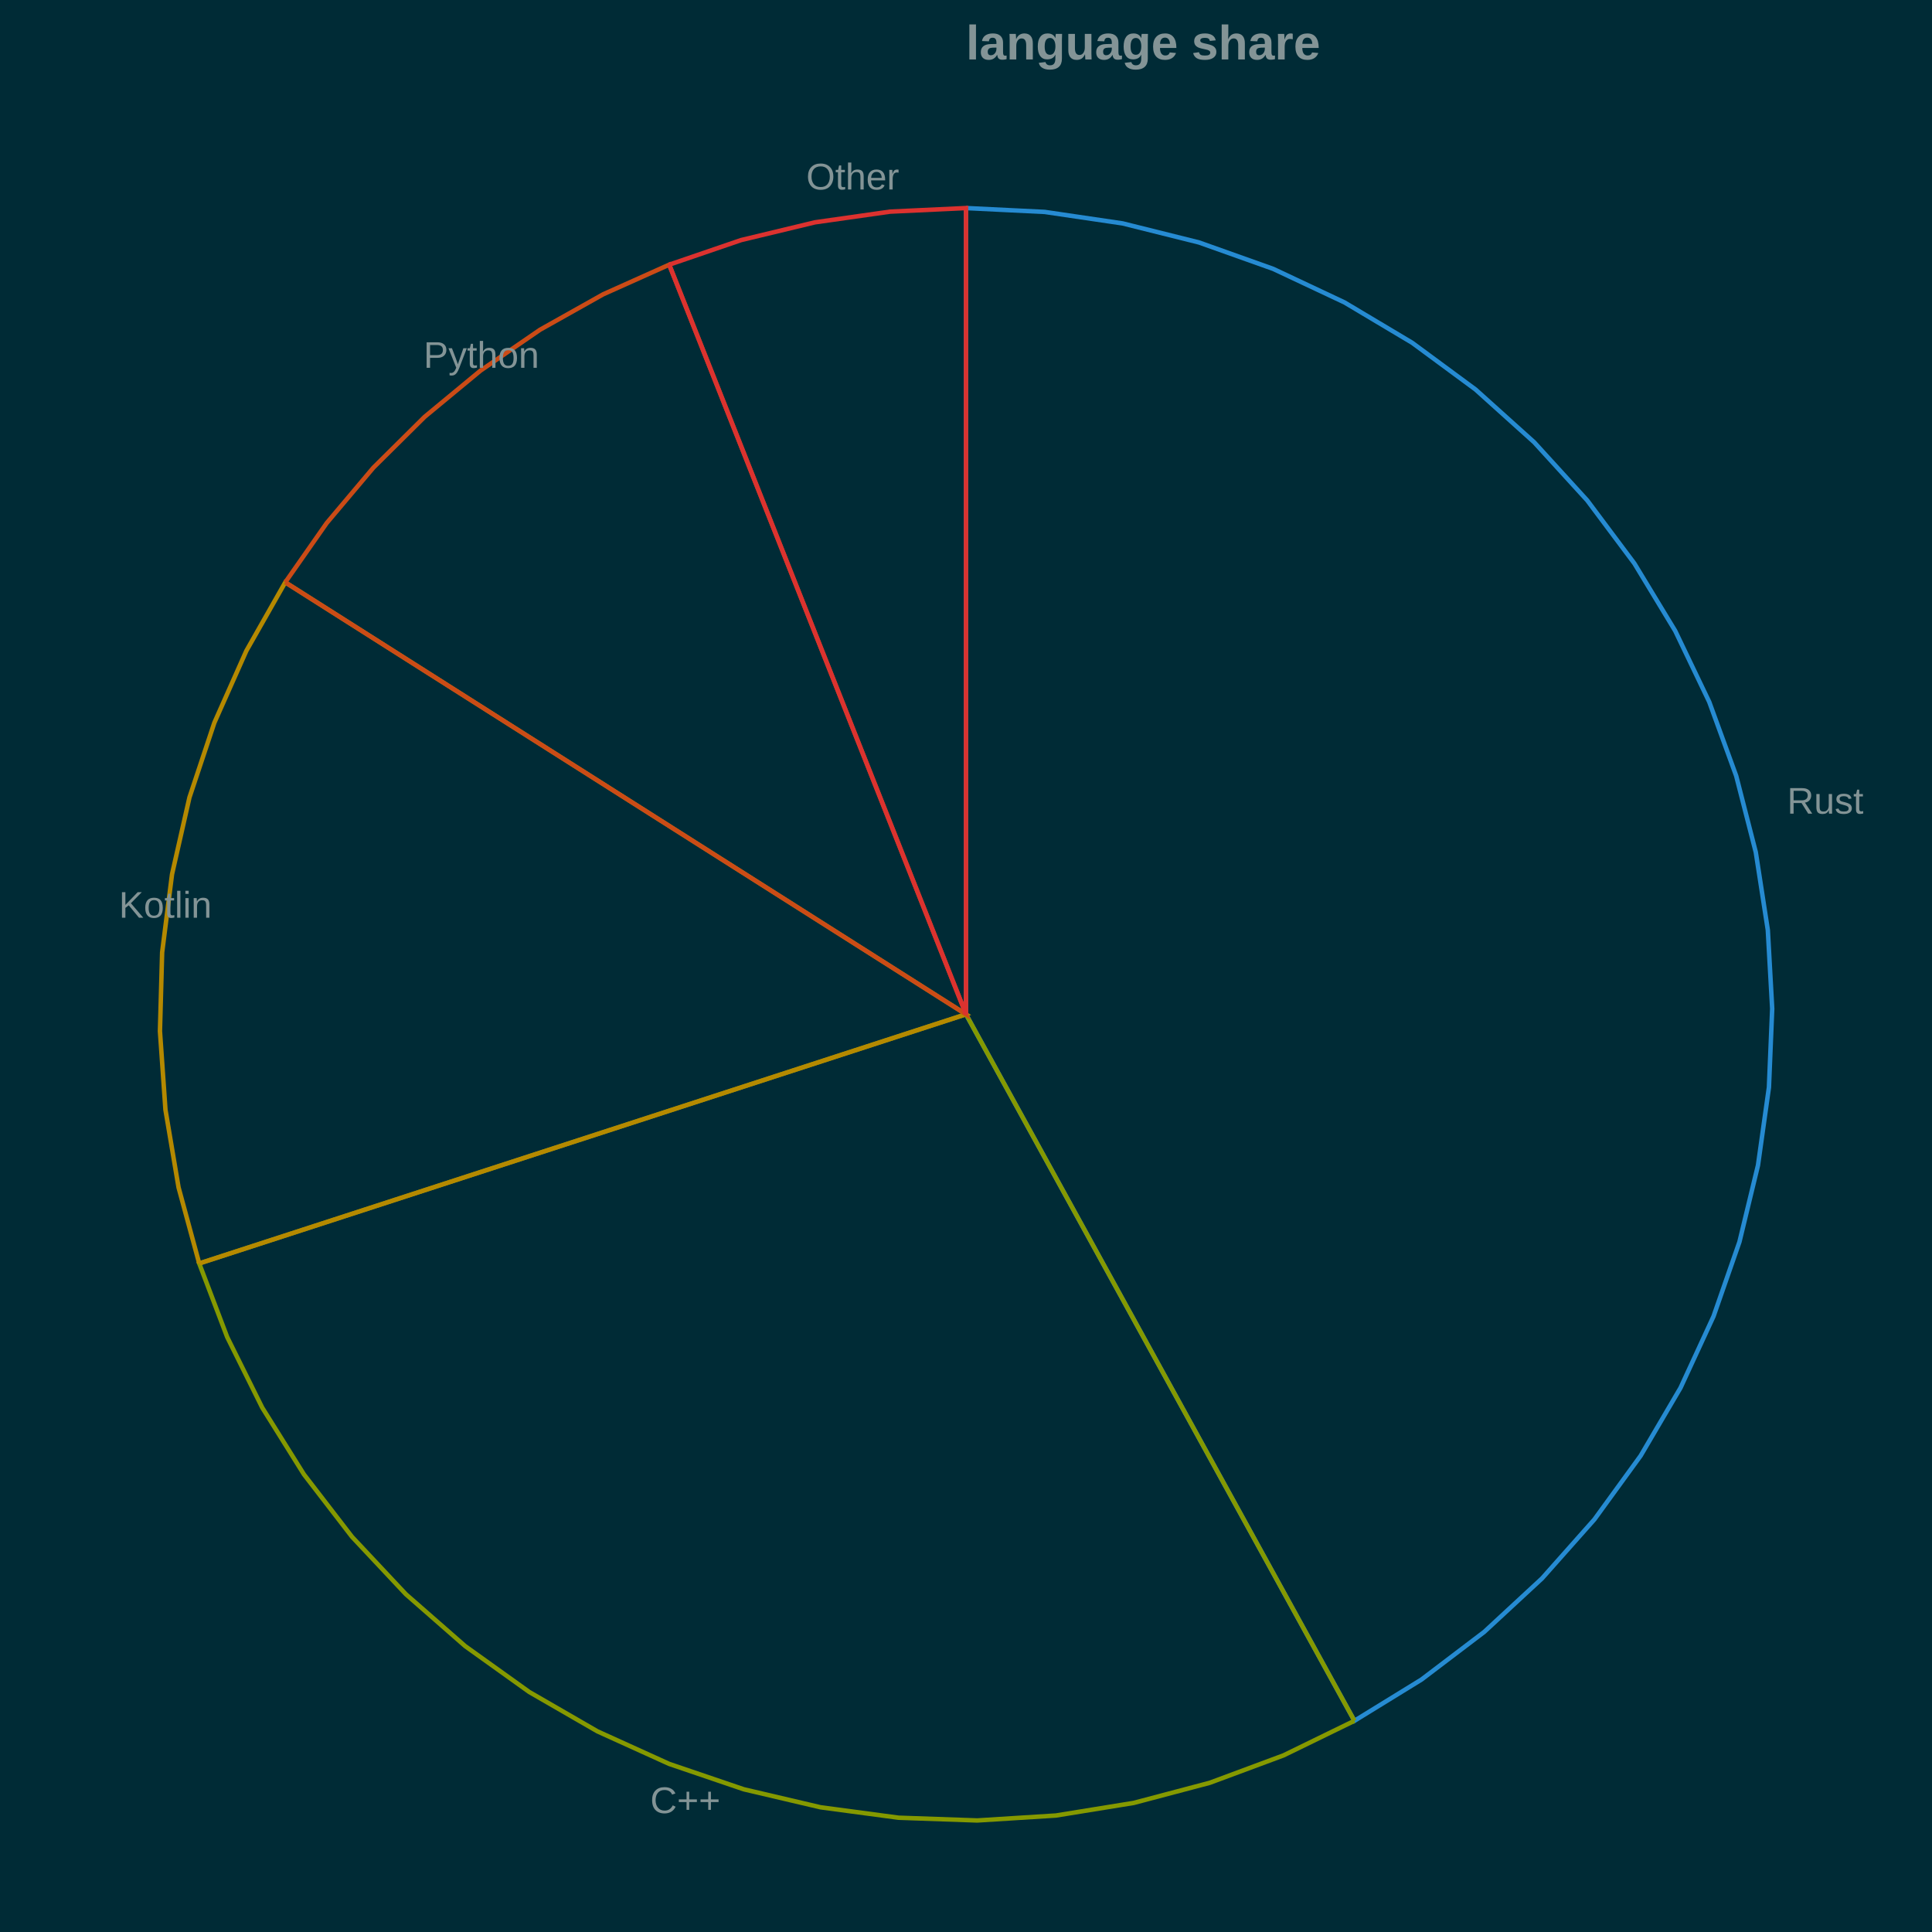
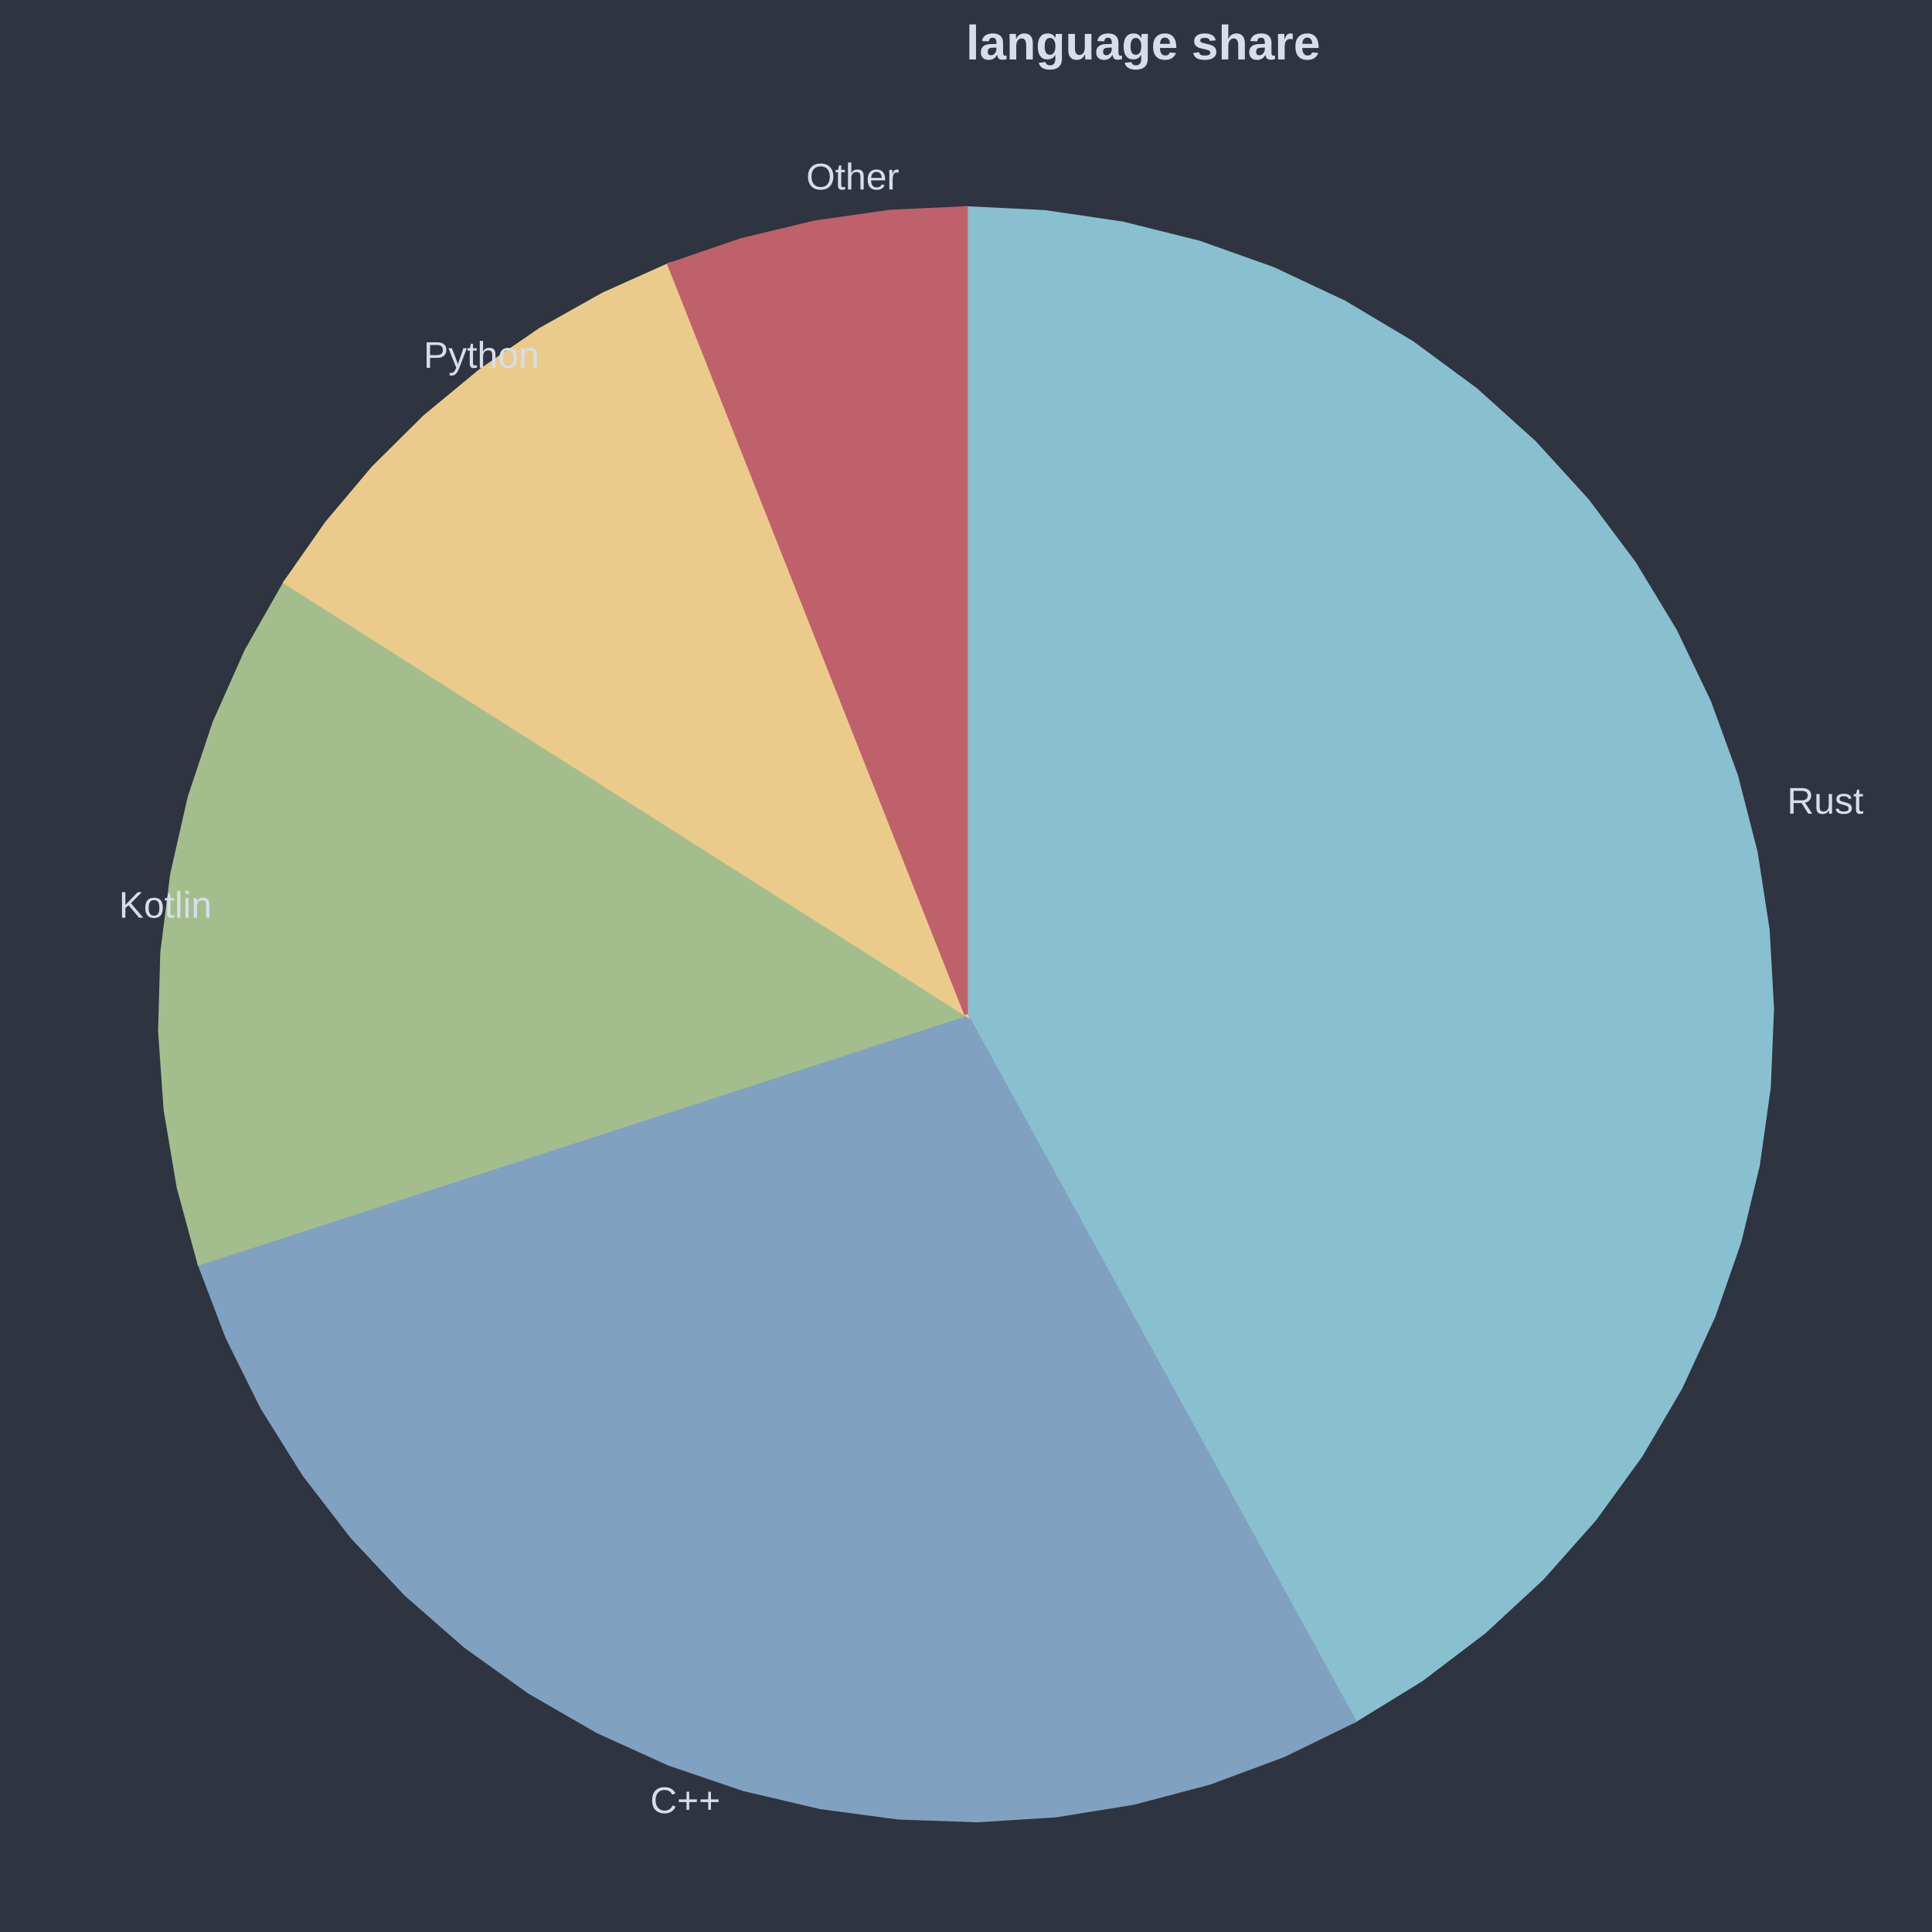
<svg xmlns="http://www.w3.org/2000/svg" viewBox="0 0 520 520">
  <g transform="translate(0 0)">
-     <rect x="0.00" y="0.00" width="520.00" height="520.00" rx="0.00" ry="0.00" fill="#002B36" />
-     <text x="260.00" y="16.00" font-size="13" font-family="Arial, sans-serif" font-weight="bold" fill="#839496" text-anchor="start">language share</text>
-     <polyline points="260.00,56.00 281.18,57.04 302.15,60.13 322.72,65.26 342.69,72.37 361.88,81.40 380.09,92.26 397.15,104.84 412.91,119.02 427.20,134.68 439.90,151.66 450.88,169.79 460.04,188.91 467.30,208.83 472.57,229.37 475.81,250.32 476.99,271.49 476.11,292.67 473.16,313.66 468.17,334.27 461.20,354.29 452.31,373.54 441.58,391.82 429.12,408.97 415.04,424.83 399.48,439.23 382.60,452.05 364.54,463.16 260.00,273.00 260.00,56.00" fill="none" stroke="#268BD2" stroke-width="1.20" />
-     <text x="481.00" y="219.00" font-size="10" font-family="Arial, sans-serif" font-weight="normal" fill="#839496" text-anchor="start">Rust</text>
-     <polyline points="364.54,463.16 345.49,472.45 325.61,479.84 305.12,485.26 284.19,488.65 263.03,489.98 241.84,489.24 220.83,486.43 200.19,481.59 180.12,474.76 160.81,466.00 142.45,455.40 125.21,443.06 109.26,429.10 94.75,413.64 81.81,396.84 70.58,378.87 61.15,359.88 53.62,340.06 260.00,273.00 364.54,463.16" fill="none" stroke="#859900" stroke-width="1.20" />
-     <text x="175.00" y="488.00" font-size="10" font-family="Arial, sans-serif" font-weight="normal" fill="#839496" text-anchor="start">C++</text>
-     <polyline points="53.62,340.06 48.06,319.60 44.53,298.69 43.05,277.54 43.64,256.35 46.30,235.32 50.99,214.64 57.69,194.53 66.31,175.16 76.78,156.73 260.00,273.00 53.62,340.06" fill="none" stroke="#B58900" stroke-width="1.20" />
-     <text x="32.00" y="247.00" font-size="10" font-family="Arial, sans-serif" font-weight="normal" fill="#839496" text-anchor="start">Kotlin</text>
-     <polyline points="76.78,156.73 87.94,140.77 100.49,125.88 114.32,112.17 129.32,99.76 145.37,88.74 162.35,79.21 180.12,71.24 260.00,273.00 76.78,156.73" fill="none" stroke="#CB4B16" stroke-width="1.20" />
-     <text x="114.00" y="99.00" font-size="10" font-family="Arial, sans-serif" font-weight="normal" fill="#839496" text-anchor="start">Python</text>
-     <polyline points="180.12,71.24 199.46,64.62 219.34,59.84 239.58,56.96 260.00,56.00 260.00,273.00 180.12,71.24" fill="none" stroke="#DC322F" stroke-width="1.20" />
-     <text x="217.00" y="51.00" font-size="10" font-family="Arial, sans-serif" font-weight="normal" fill="#839496" text-anchor="start">Other</text>
+     <rect x="0.00" y="0.00" width="520.00" height="520.00" rx="0.00" ry="0.00" fill="#2E3440" />
+     <text x="260.00" y="16.00" font-size="13" font-family="Arial, sans-serif" font-weight="bold" fill="#D8DEE9" text-anchor="start">language share</text>
+     <polygon points="260.00,56.00 281.18,57.04 302.15,60.13 322.72,65.26 342.69,72.37 361.88,81.40 380.09,92.26 397.15,104.84 412.91,119.02 427.20,134.68 439.90,151.66 450.88,169.79 460.04,188.91 467.30,208.83 472.57,229.37 475.81,250.32 476.99,271.49 476.11,292.67 473.16,313.66 468.17,334.27 461.20,354.29 452.31,373.54 441.58,391.82 429.12,408.97 415.04,424.83 399.48,439.23 382.60,452.05 364.54,463.16 260.00,273.00 260.00,56.00" fill="#88C0D0" stroke="#88C0D0" stroke-width="1.00" />
+     <text x="481.00" y="219.00" font-size="10" font-family="Arial, sans-serif" font-weight="normal" fill="#D8DEE9" text-anchor="start">Rust</text>
+     <polygon points="364.54,463.16 345.49,472.45 325.61,479.84 305.12,485.26 284.19,488.65 263.03,489.98 241.84,489.24 220.83,486.43 200.19,481.59 180.12,474.76 160.81,466.00 142.45,455.40 125.21,443.06 109.26,429.10 94.75,413.64 81.81,396.84 70.58,378.87 61.15,359.88 53.62,340.06 260.00,273.00 364.54,463.16" fill="#81A1C1" stroke="#81A1C1" stroke-width="1.00" />
+     <text x="175.00" y="488.00" font-size="10" font-family="Arial, sans-serif" font-weight="normal" fill="#D8DEE9" text-anchor="start">C++</text>
+     <polygon points="53.62,340.06 48.06,319.60 44.53,298.69 43.05,277.54 43.64,256.35 46.30,235.32 50.99,214.64 57.69,194.53 66.31,175.16 76.78,156.73 260.00,273.00 53.62,340.06" fill="#A3BE8C" stroke="#A3BE8C" stroke-width="1.00" />
+     <text x="32.00" y="247.00" font-size="10" font-family="Arial, sans-serif" font-weight="normal" fill="#D8DEE9" text-anchor="start">Kotlin</text>
+     <polygon points="76.78,156.73 87.94,140.77 100.49,125.88 114.32,112.17 129.32,99.76 145.37,88.74 162.35,79.21 180.12,71.24 260.00,273.00 76.78,156.73" fill="#EBCB8B" stroke="#EBCB8B" stroke-width="1.00" />
+     <text x="114.00" y="99.00" font-size="10" font-family="Arial, sans-serif" font-weight="normal" fill="#D8DEE9" text-anchor="start">Python</text>
+     <polygon points="180.12,71.24 199.46,64.62 219.34,59.84 239.58,56.96 260.00,56.00 260.00,273.00 180.12,71.24" fill="#BF616A" stroke="#BF616A" stroke-width="1.00" />
+     <text x="217.00" y="51.00" font-size="10" font-family="Arial, sans-serif" font-weight="normal" fill="#D8DEE9" text-anchor="start">Other</text>
  </g>
</svg>
